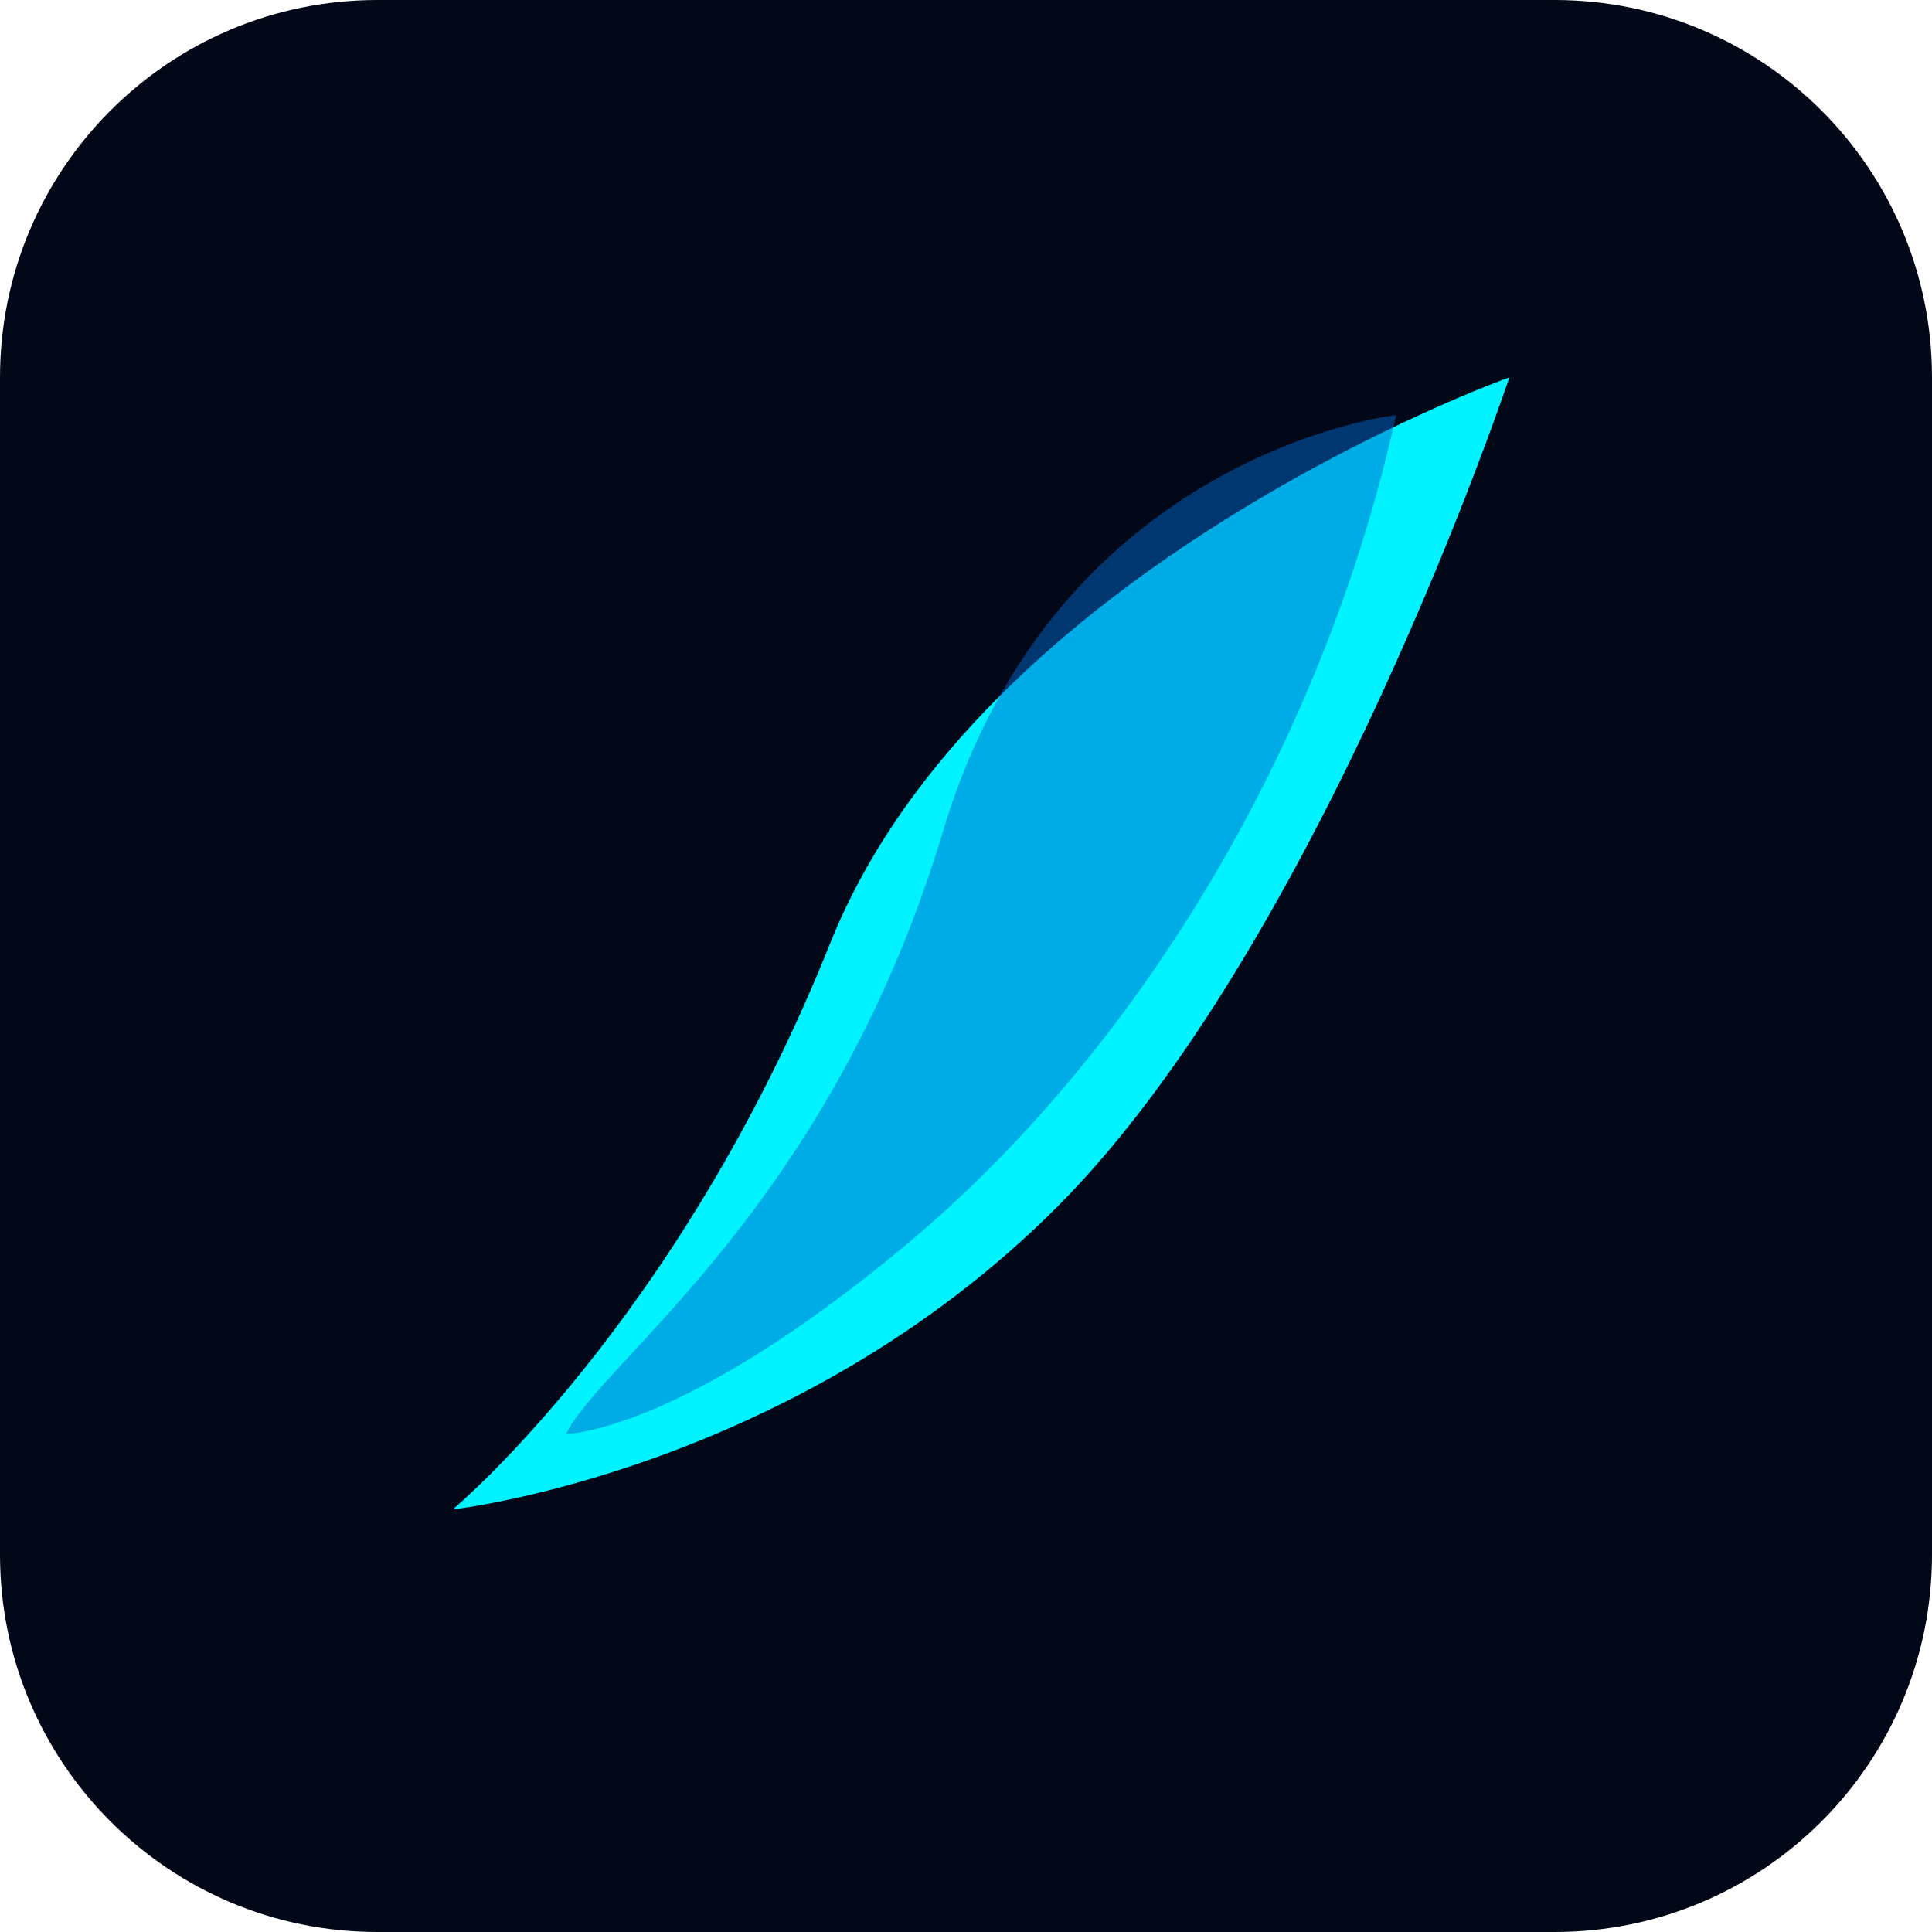
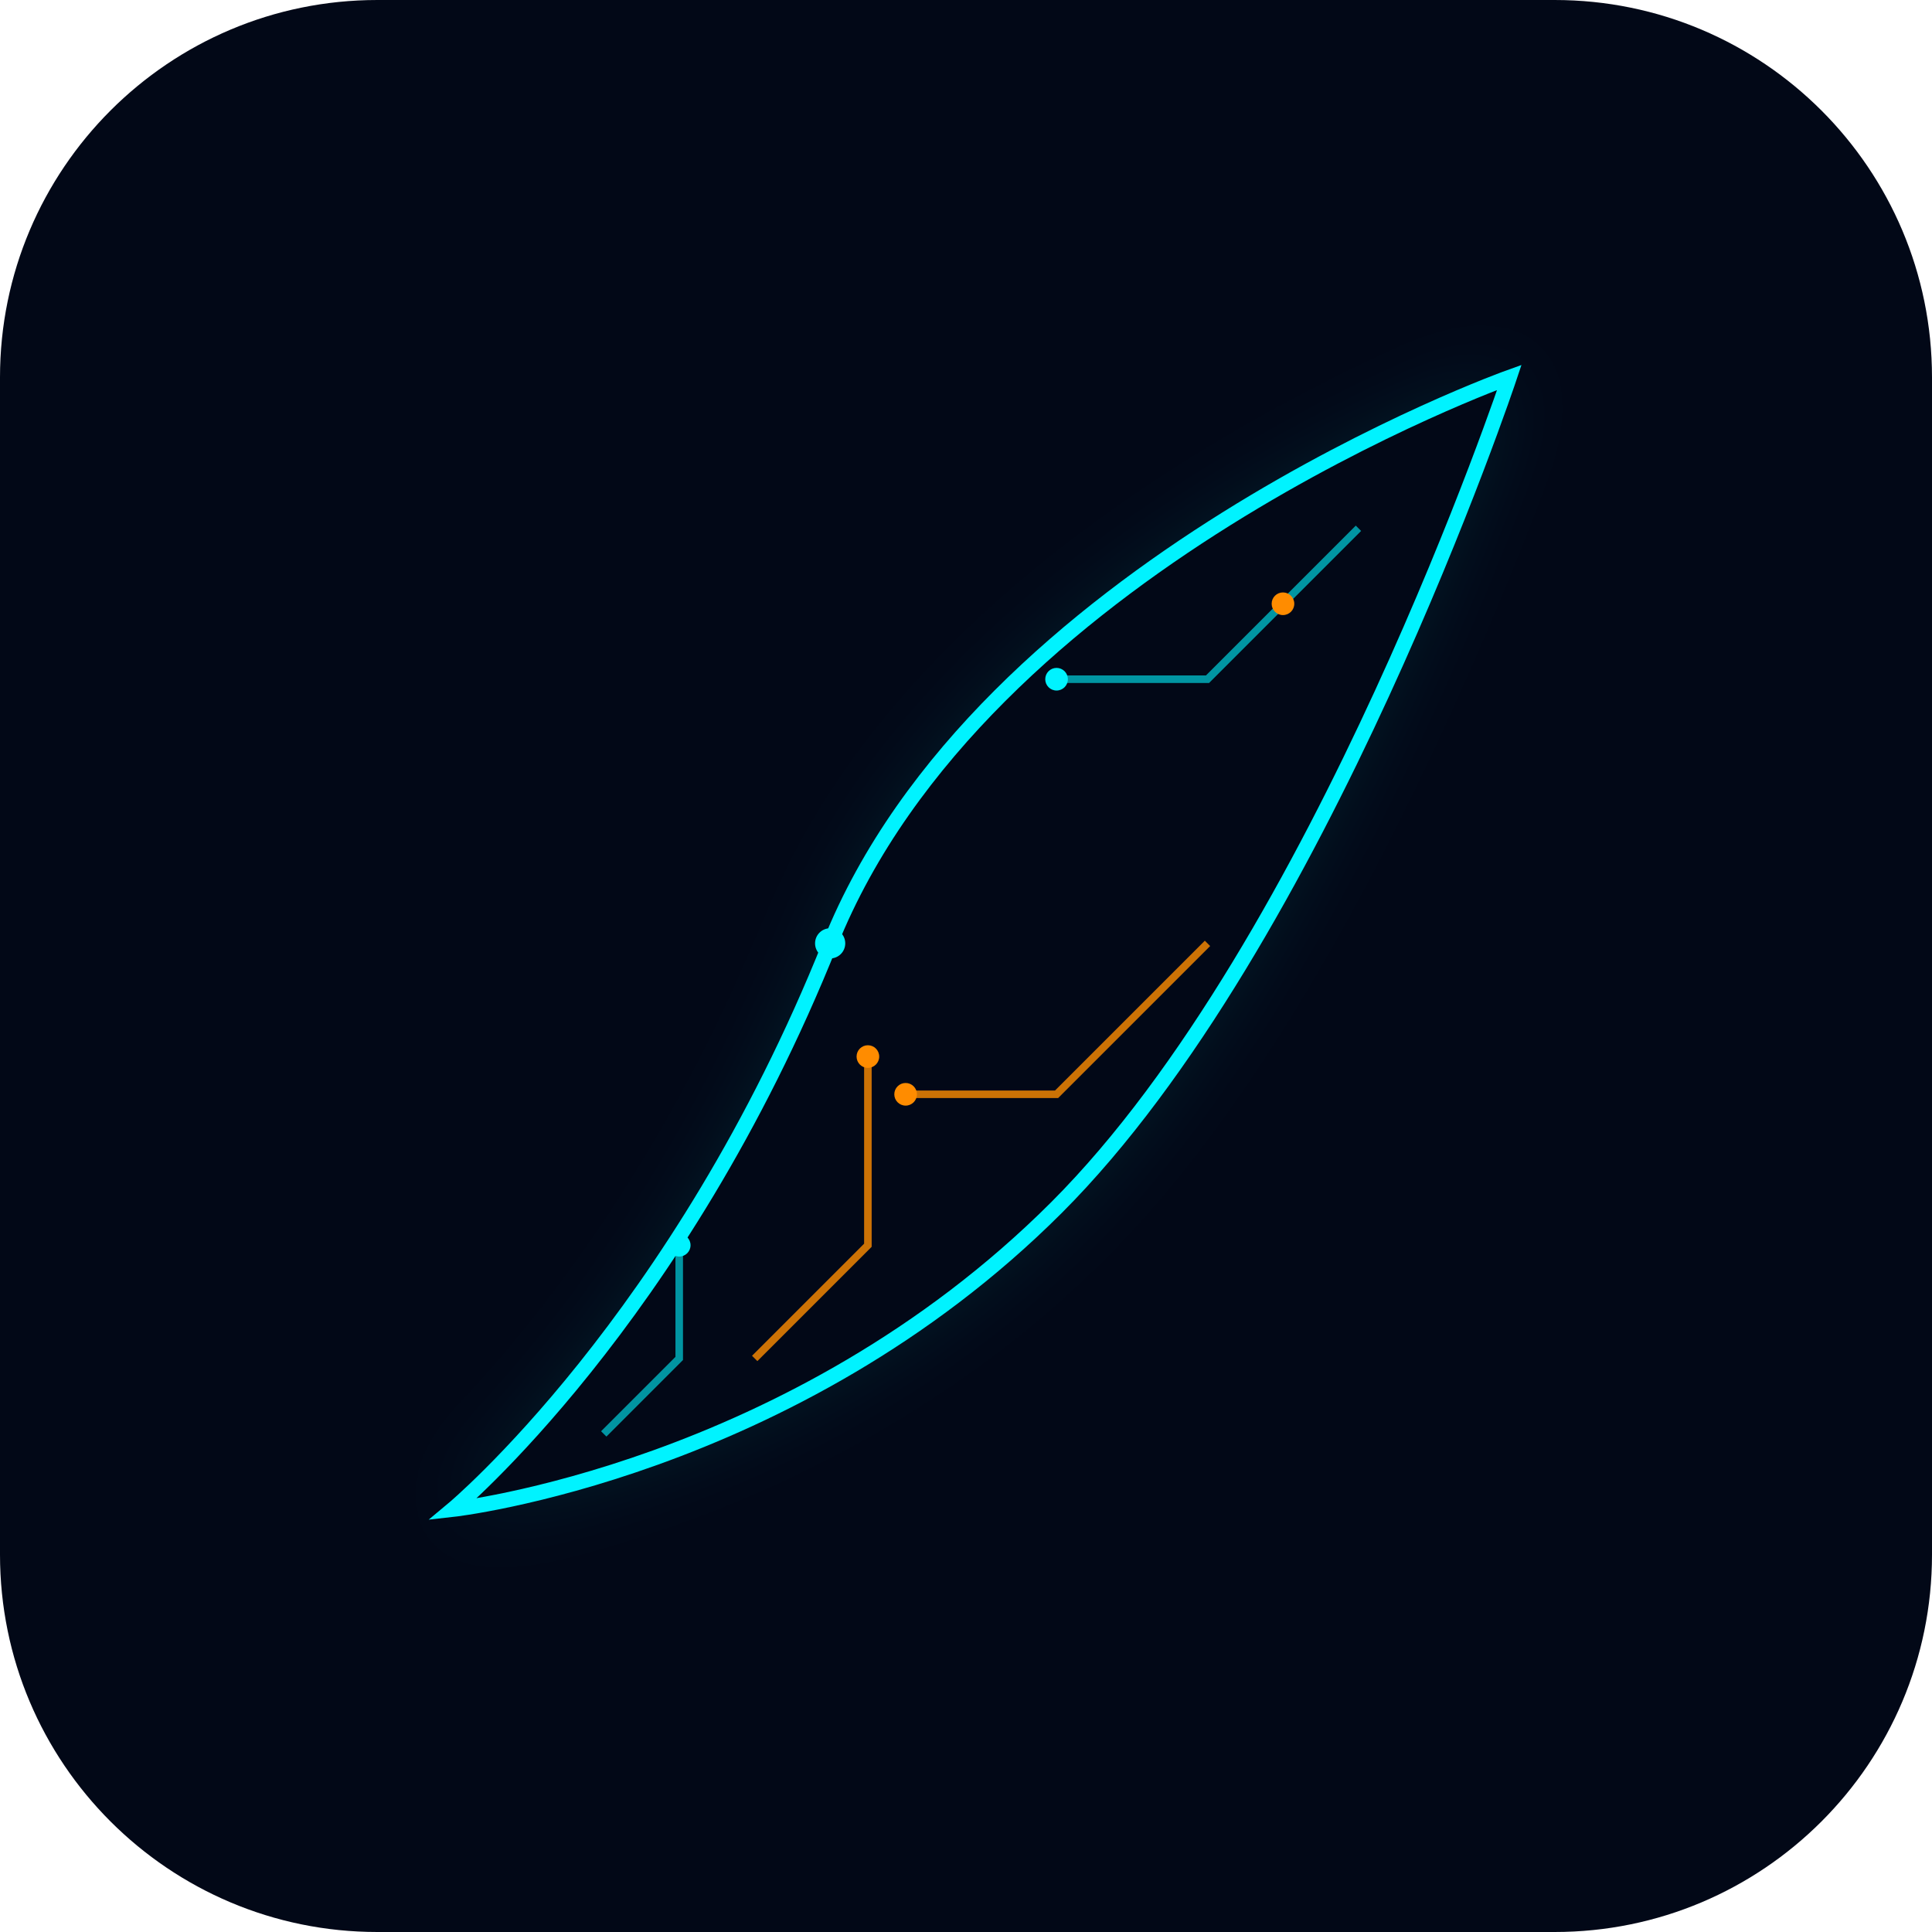
<svg xmlns="http://www.w3.org/2000/svg" width="512" height="512" viewBox="0 0 512 512" fill="none">
  <rect width="512" height="512" rx="100" fill="#020817" />
-   <path d="M120 400C120 400 180 350 220 250C260 150 400 100 400 100C400 100 350 250 280 320C210 390 120 400 120 400Z" fill="#00f3ff">
-     <animate attributeName="opacity" values="0.8;1;0.8" dur="3s" repeatCount="indefinite" />
-   </path>
-   <path d="M150 380C160 360 220 320 250 220C280 120 370 110 370 110C350 200 300 280 240 330C180 380 150 380 150 380Z" fill="#0066cc" opacity="0.5" />
+   <path d="M120 400C120 400 180 350 220 250C260 150 400 100 400 100C400 100 350 250 280 320C210 390 120 400 120 400Z" fill="#00f3ff" opacity="0.1" filter="blur(10px)" />
+   <path d="M120 400C120 400 180 350 220 250C260 150 400 100 400 100C400 100 350 250 280 320C210 390 120 400 120 400Z" fill="#020817" stroke="#00f3ff" stroke-width="4" />
+   <path d="M160 380 L180 360 L180 330" stroke="#00f3ff" stroke-width="2" opacity="0.6" />
+   <circle cx="180" cy="330" r="3" fill="#00f3ff" />
+   <path d="M200 360 L230 330 L230 280" stroke="#ff8c00" stroke-width="2" opacity="0.8" />
+   <circle cx="230" cy="280" r="3" fill="#ff8c00" />
+   <path d="M360 140 L320 180 L280 180" stroke="#00f3ff" stroke-width="2" opacity="0.6" />
+   <circle cx="280" cy="180" r="3" fill="#00f3ff" />
+   <path d="M320 250 L280 290 L240 290" stroke="#ff8c00" stroke-width="2" opacity="0.8" />
+   <circle cx="240" cy="290" r="3" fill="#ff8c00" />
+   <circle cx="220" cy="250" r="4" fill="#00f3ff">
+     <animate attributeName="opacity" values="0.2;1;0.2" dur="2s" repeatCount="indefinite" />
+   </circle>
+   <circle cx="340" cy="160" r="3" fill="#ff8c00">
+     <animate attributeName="opacity" values="1;0.2;1" dur="1.5s" repeatCount="indefinite" />
+   </circle>
</svg>
